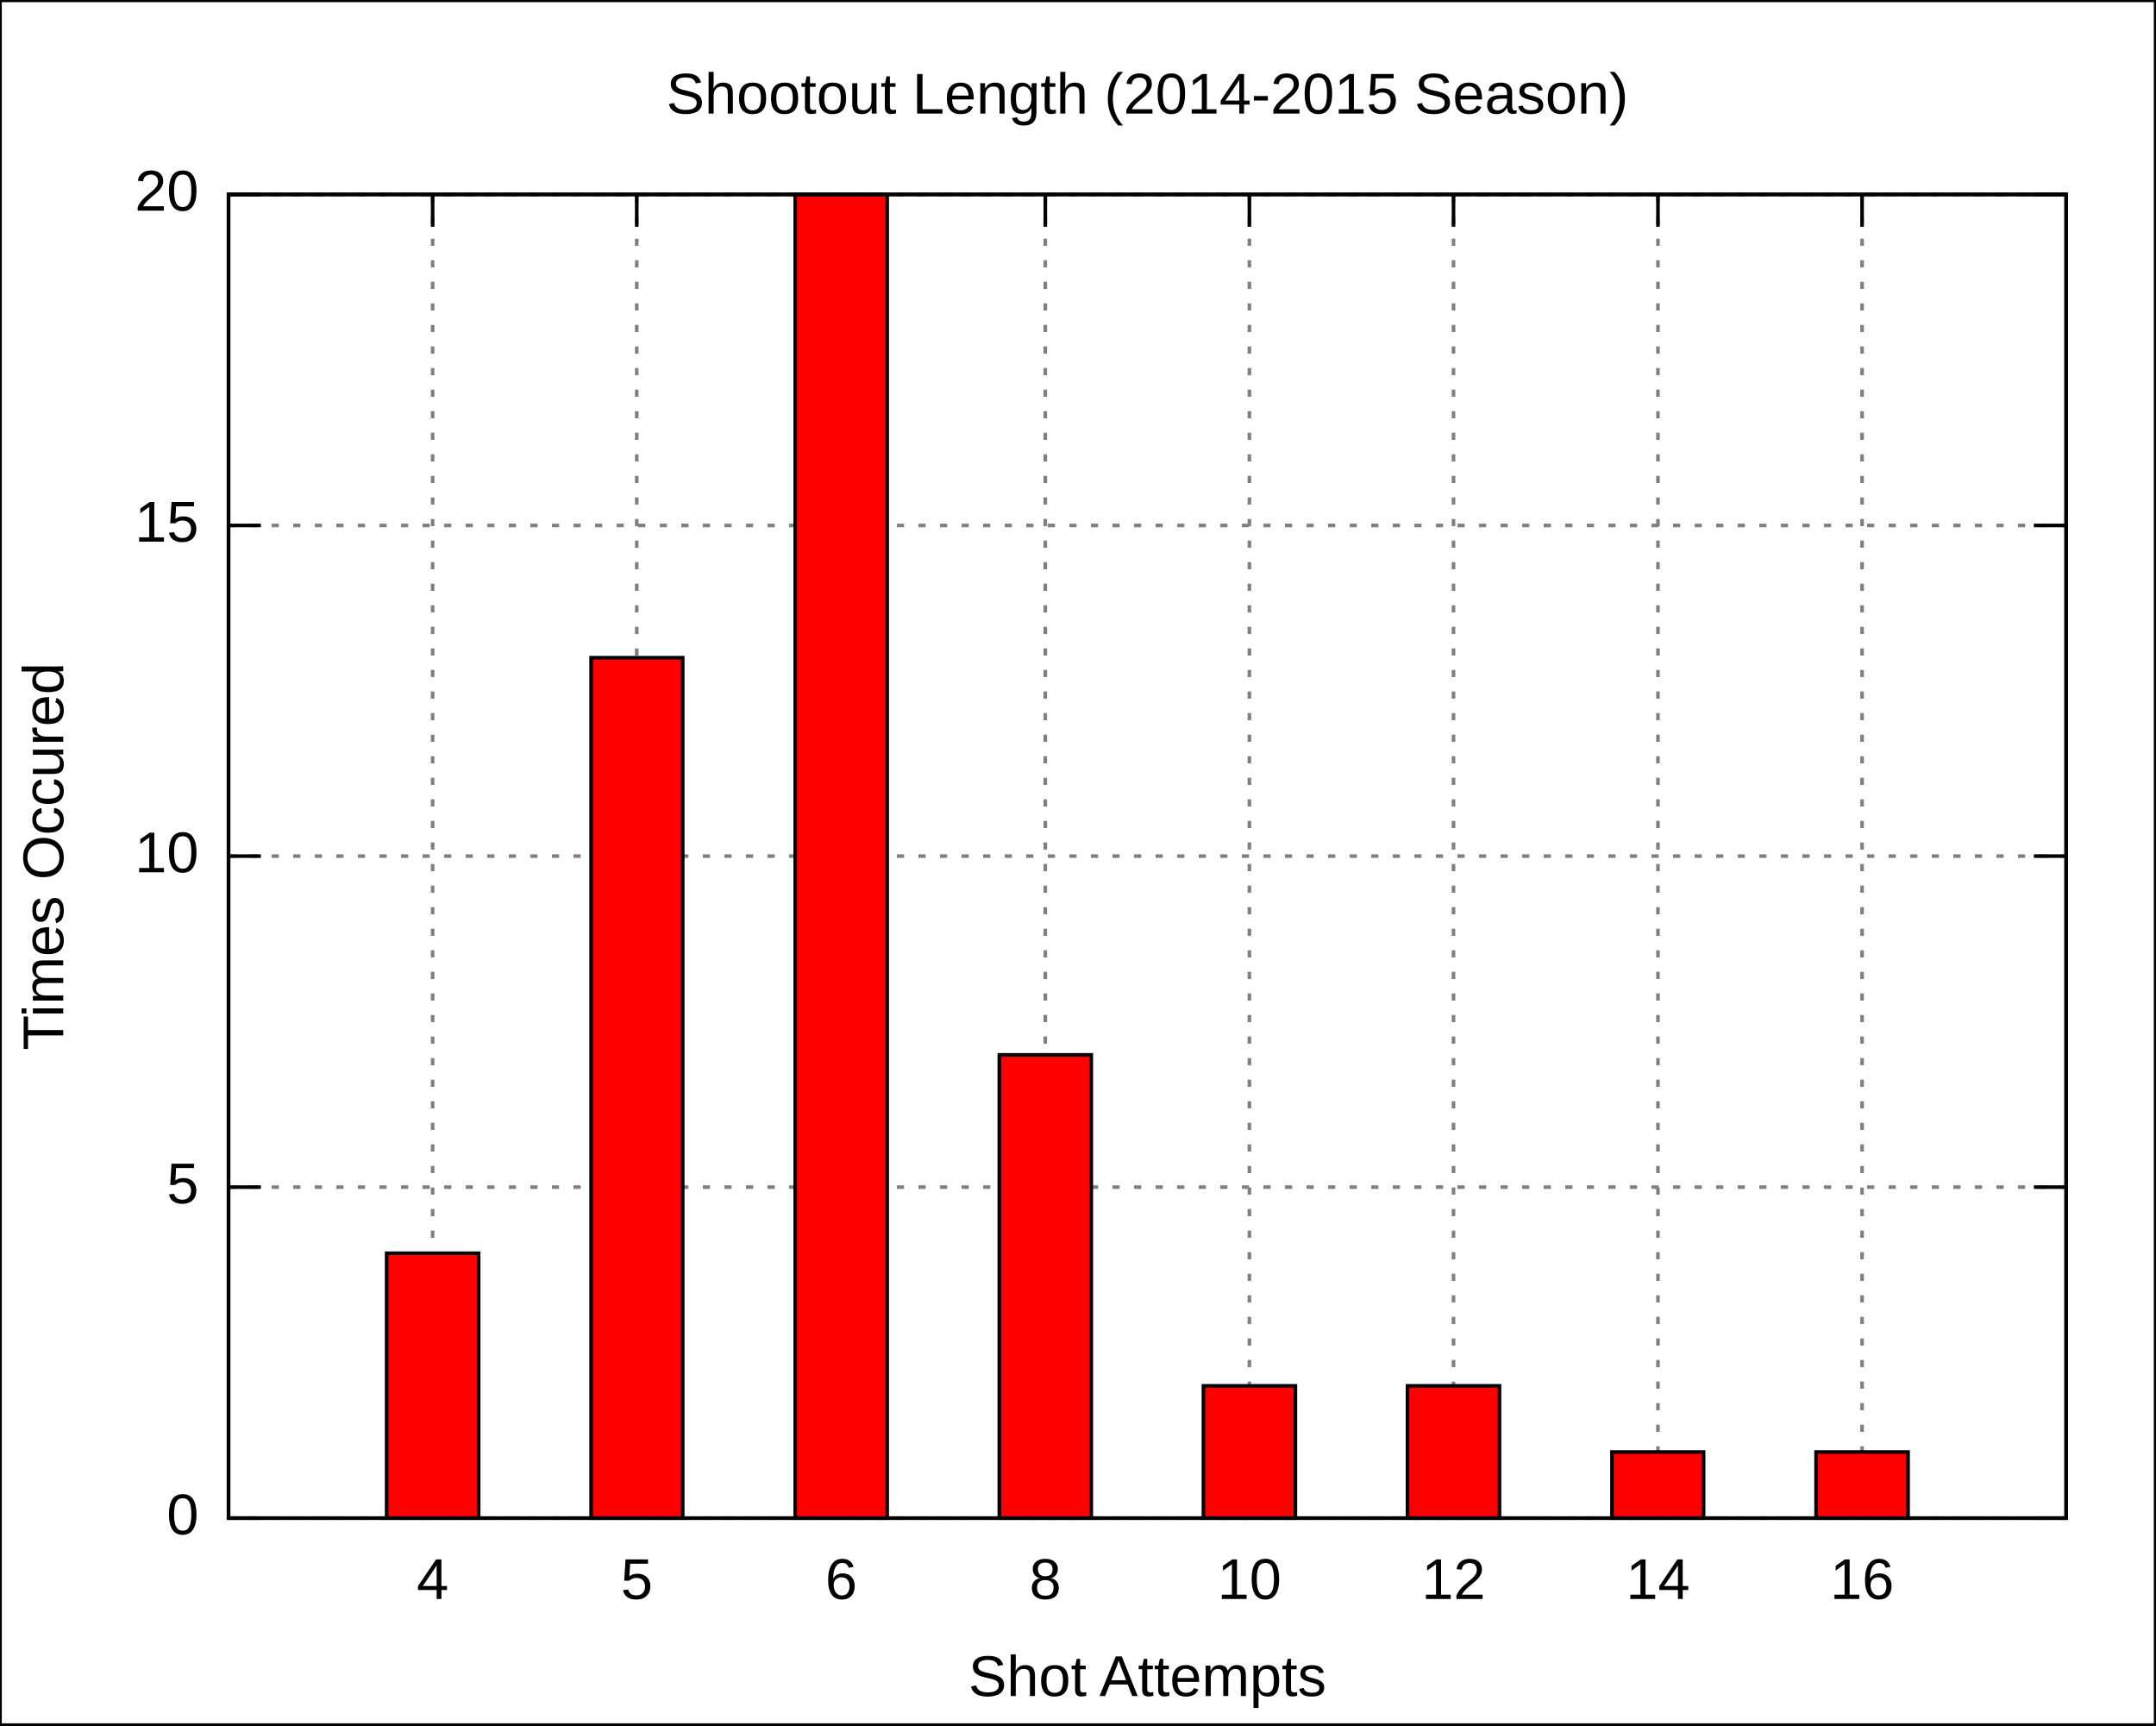
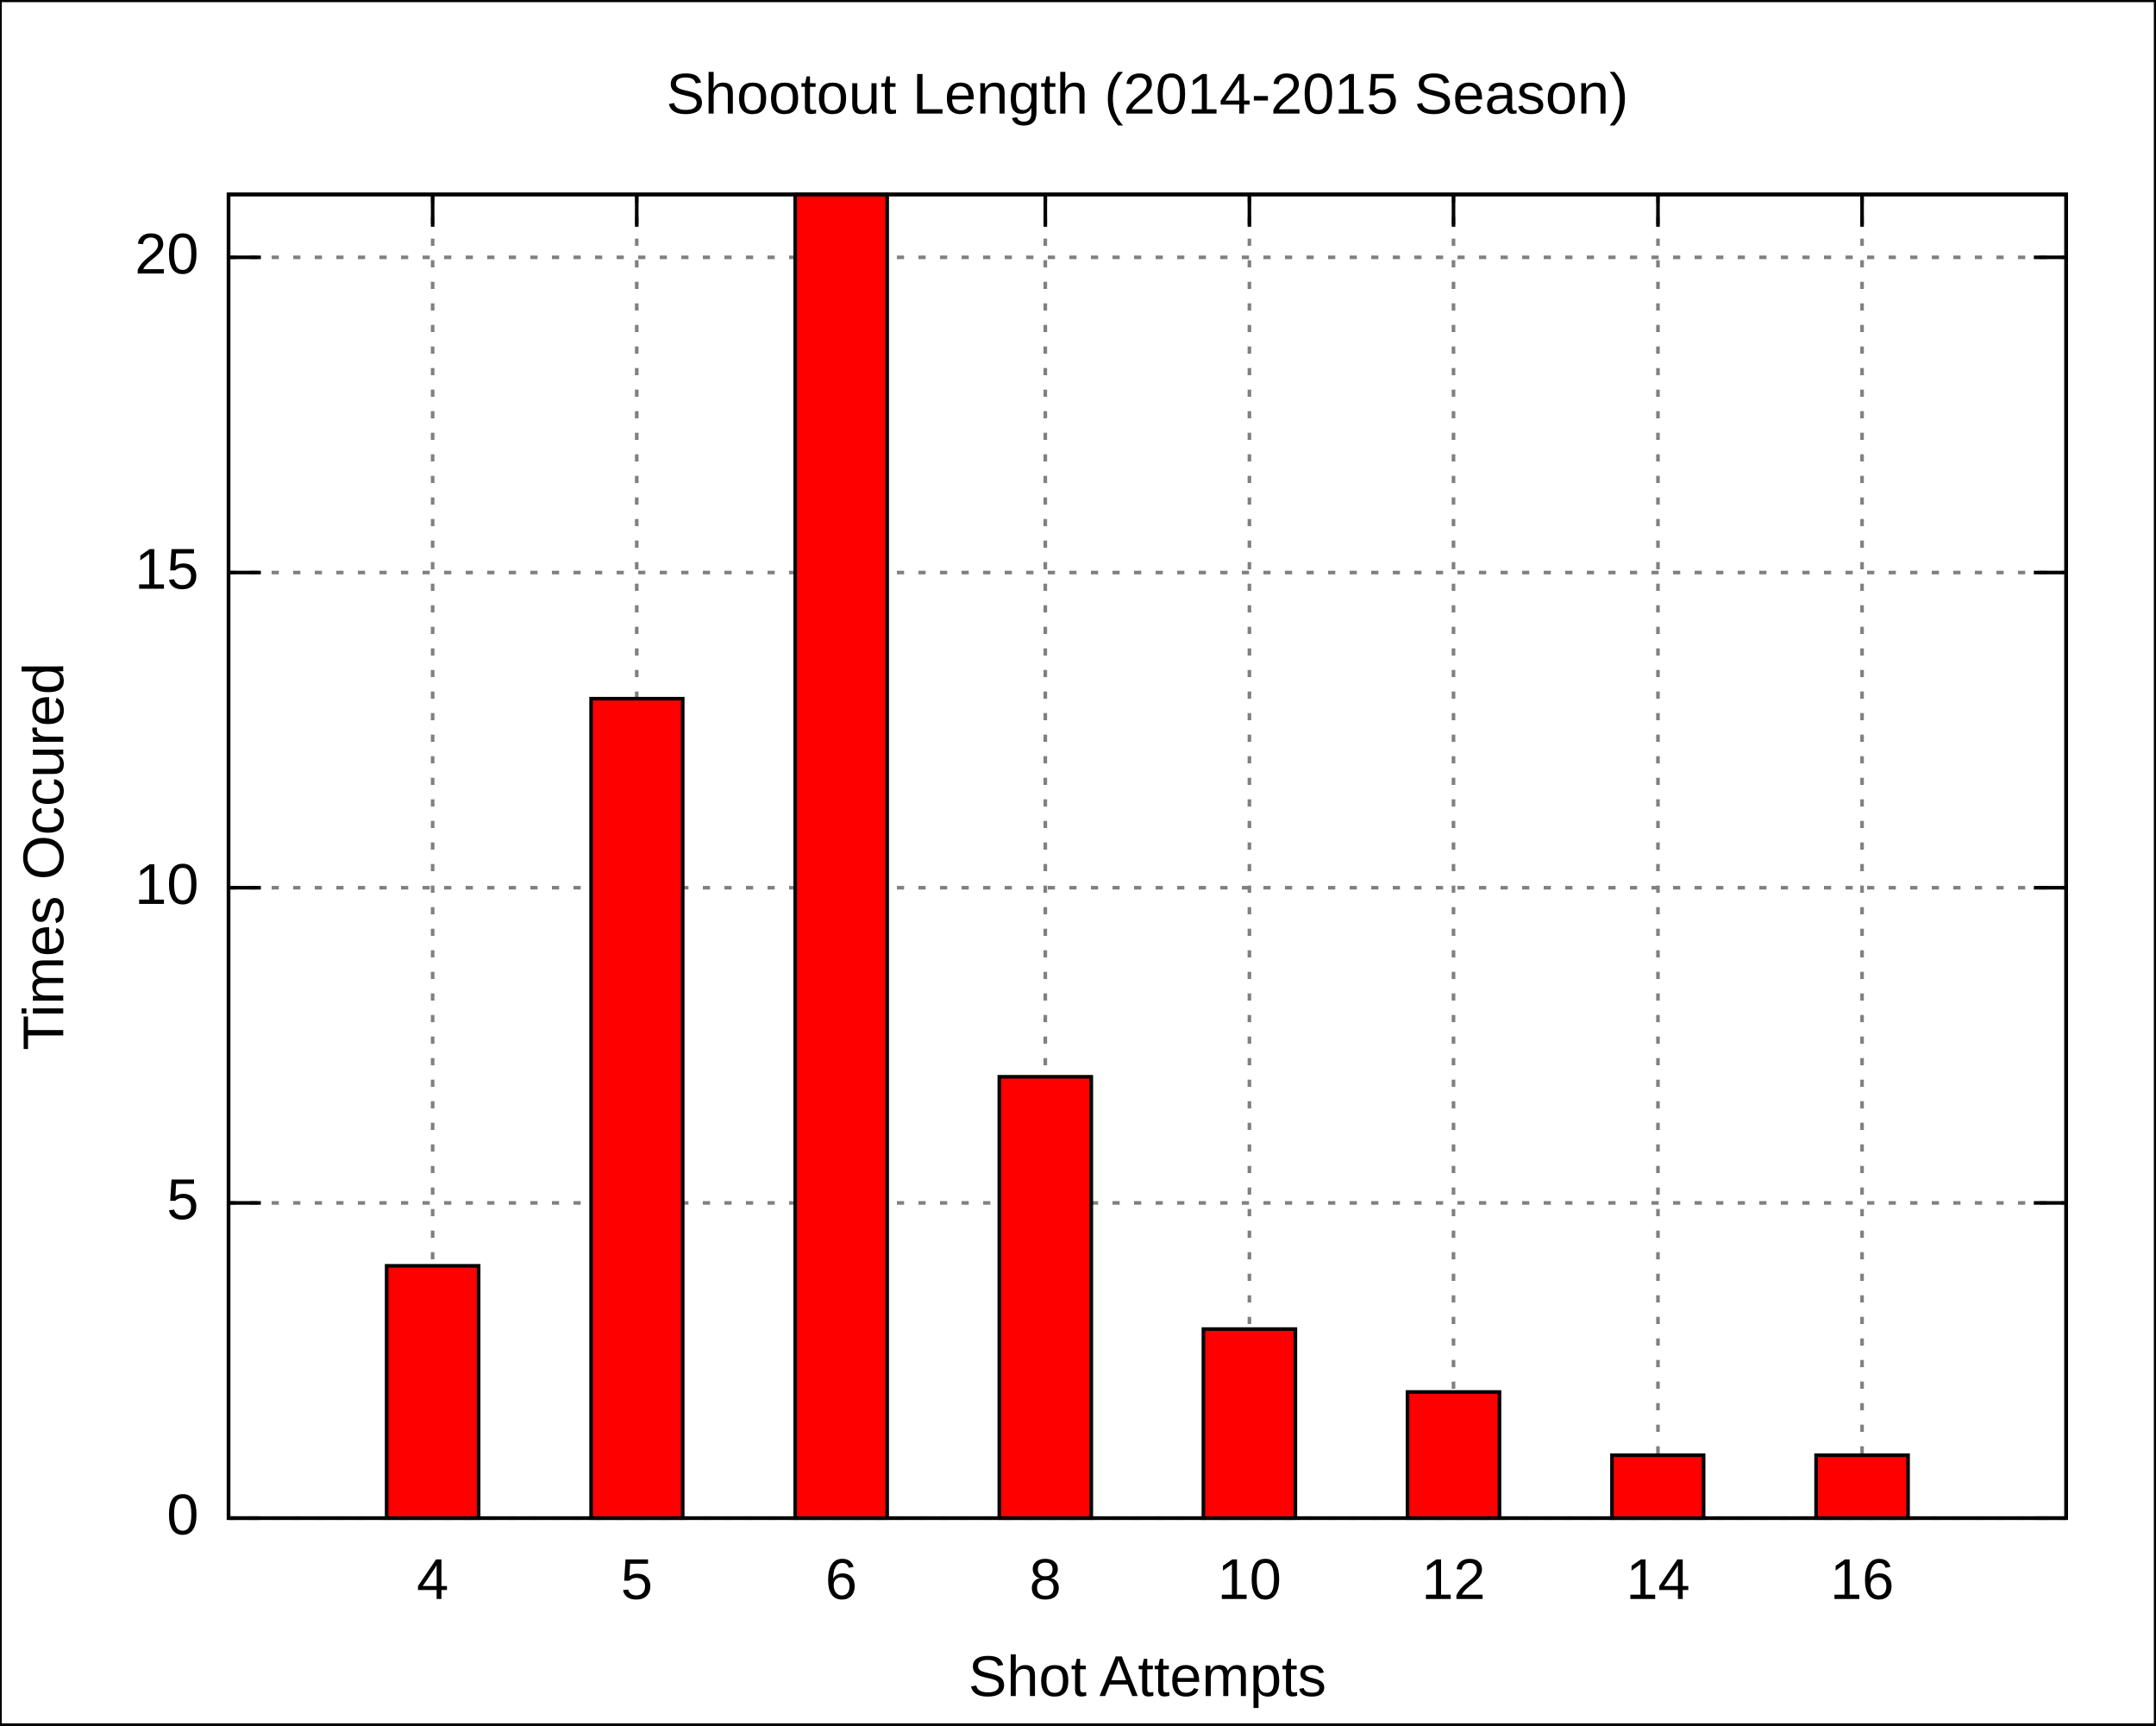
<svg xmlns="http://www.w3.org/2000/svg" xmlns:xlink="http://www.w3.org/1999/xlink" width="600" height="480" viewBox="0 0 600 480">
  <g id="gnuplot_canvas">
    <rect x="0" y="0" width="600" height="480" fill="none" />
    <defs>
      <circle id="gpDot" r="0.5" stroke-width="0.5" />
      <path id="gpPt0" stroke-width="0.222" stroke="currentColor" d="M-1,0 h2 M0,-1 v2" />
      <path id="gpPt1" stroke-width="0.222" stroke="currentColor" d="M-1,-1 L1,1 M1,-1 L-1,1" />
      <path id="gpPt2" stroke-width="0.222" stroke="currentColor" d="M-1,0 L1,0 M0,-1 L0,1 M-1,-1 L1,1 M-1,1 L1,-1" />
      <rect id="gpPt3" stroke-width="0.222" stroke="currentColor" x="-1" y="-1" width="2" height="2" />
      <rect id="gpPt4" stroke-width="0.222" stroke="currentColor" fill="currentColor" x="-1" y="-1" width="2" height="2" />
      <circle id="gpPt5" stroke-width="0.222" stroke="currentColor" cx="0" cy="0" r="1" />
      <use xlink:href="#gpPt5" id="gpPt6" fill="currentColor" stroke="none" />
      <path id="gpPt7" stroke-width="0.222" stroke="currentColor" d="M0,-1.33 L-1.33,0.67 L1.33,0.67 z" />
      <use xlink:href="#gpPt7" id="gpPt8" fill="currentColor" stroke="none" />
      <use xlink:href="#gpPt7" id="gpPt9" stroke="currentColor" transform="rotate(180)" />
      <use xlink:href="#gpPt9" id="gpPt10" fill="currentColor" stroke="none" />
      <use xlink:href="#gpPt3" id="gpPt11" stroke="currentColor" transform="rotate(45)" />
      <use xlink:href="#gpPt11" id="gpPt12" fill="currentColor" stroke="none" />
    </defs>
    <g style="fill:none; color:white; stroke:currentColor; stroke-width:1.00; stroke-linecap:butt; stroke-linejoin:miter">
</g>
    <g style="fill:none; color:black; stroke:currentColor; stroke-width:1.00; stroke-linecap:butt; stroke-linejoin:miter">
      <g style="stroke:none; shape-rendering:crispEdges">
        <polygon fill="rgb(255, 255, 255)" points="0.0,480.0 599.9,480.0 599.9,0.1 0.0,0.1 " />
      </g>
      <path stroke="black" d="M0.0,480.0 L0.0,0.1 L599.9,0.1 L599.9,480.0 L0.0,480.0  " />
    </g>
    <g style="fill:none; color:gray; stroke:currentColor; stroke-width:1.00; stroke-linecap:butt; stroke-linejoin:miter">
      <path stroke="gray" stroke-dasharray=" 2,4" class="gridline" d="M63.6,422.4 L575.0,422.4  " />
    </g>
    <g style="fill:none; color:black; stroke:currentColor; stroke-width:1.00; stroke-linecap:butt; stroke-linejoin:miter">
      <path stroke="black" d="M63.6,422.4 L72.6,422.4 M575.0,422.4 L566.0,422.4  " />
      <g transform="translate(55.3,426.9)" style="stroke:none; fill:black; font-family:Arial; font-size:12.00pt; text-anchor:end">
        <text> 0</text>
      </g>
    </g>
    <g style="fill:none; color:gray; stroke:currentColor; stroke-width:1.00; stroke-linecap:butt; stroke-linejoin:miter">
-       <path stroke="gray" stroke-dasharray=" 2,4" class="gridline" d="M63.6,330.3 L575.0,330.3  " />
+       <path stroke="gray" stroke-dasharray=" 2,4" class="gridline" d="M63.6,334.7 L575.0,334.7  " />
    </g>
    <g style="fill:none; color:black; stroke:currentColor; stroke-width:1.00; stroke-linecap:butt; stroke-linejoin:miter">
-       <path stroke="black" d="M63.6,330.3 L72.6,330.3 M575.0,330.3 L566.0,330.3  " />
-       <g transform="translate(55.3,334.8)" style="stroke:none; fill:black; font-family:Arial; font-size:12.00pt; text-anchor:end">
+       <path stroke="black" d="M63.6,334.7 L72.6,334.7 M575.0,334.7 L566.0,334.7  " />
+       <g transform="translate(55.3,339.2)" style="stroke:none; fill:black; font-family:Arial; font-size:12.00pt; text-anchor:end">
        <text> 5</text>
      </g>
    </g>
    <g style="fill:none; color:gray; stroke:currentColor; stroke-width:1.00; stroke-linecap:butt; stroke-linejoin:miter">
-       <path stroke="gray" stroke-dasharray=" 2,4" class="gridline" d="M63.6,238.2 L575.0,238.2  " />
+       <path stroke="gray" stroke-dasharray=" 2,4" class="gridline" d="M63.6,247.0 L575.0,247.0  " />
    </g>
    <g style="fill:none; color:black; stroke:currentColor; stroke-width:1.00; stroke-linecap:butt; stroke-linejoin:miter">
-       <path stroke="black" d="M63.6,238.2 L72.6,238.2 M575.0,238.2 L566.0,238.2  " />
-       <g transform="translate(55.3,242.7)" style="stroke:none; fill:black; font-family:Arial; font-size:12.00pt; text-anchor:end">
+       <path stroke="black" d="M63.6,247.0 L72.6,247.0 M575.0,247.0 L566.0,247.0  " />
+       <g transform="translate(55.3,251.5)" style="stroke:none; fill:black; font-family:Arial; font-size:12.00pt; text-anchor:end">
        <text> 10</text>
      </g>
    </g>
    <g style="fill:none; color:gray; stroke:currentColor; stroke-width:1.00; stroke-linecap:butt; stroke-linejoin:miter">
-       <path stroke="gray" stroke-dasharray=" 2,4" class="gridline" d="M63.6,146.2 L575.0,146.2  " />
+       <path stroke="gray" stroke-dasharray=" 2,4" class="gridline" d="M63.6,159.3 L575.0,159.3  " />
    </g>
    <g style="fill:none; color:black; stroke:currentColor; stroke-width:1.00; stroke-linecap:butt; stroke-linejoin:miter">
-       <path stroke="black" d="M63.6,146.2 L72.6,146.2 M575.0,146.2 L566.0,146.2  " />
-       <g transform="translate(55.3,150.7)" style="stroke:none; fill:black; font-family:Arial; font-size:12.00pt; text-anchor:end">
+       <path stroke="black" d="M63.6,159.3 L72.6,159.3 M575.0,159.3 L566.0,159.3  " />
+       <g transform="translate(55.3,163.8)" style="stroke:none; fill:black; font-family:Arial; font-size:12.00pt; text-anchor:end">
        <text> 15</text>
      </g>
    </g>
    <g style="fill:none; color:gray; stroke:currentColor; stroke-width:1.00; stroke-linecap:butt; stroke-linejoin:miter">
-       <path stroke="gray" stroke-dasharray=" 2,4" class="gridline" d="M63.6,54.1 L575.0,54.1  " />
+       <path stroke="gray" stroke-dasharray=" 2,4" class="gridline" d="M63.6,71.6 L575.0,71.6  " />
    </g>
    <g style="fill:none; color:black; stroke:currentColor; stroke-width:1.00; stroke-linecap:butt; stroke-linejoin:miter">
-       <path stroke="black" d="M63.6,54.1 L72.6,54.1 M575.0,54.1 L566.0,54.1  " />
-       <g transform="translate(55.3,58.6)" style="stroke:none; fill:black; font-family:Arial; font-size:12.00pt; text-anchor:end">
+       <path stroke="black" d="M63.6,71.6 L72.6,71.6 M575.0,71.6 L566.0,71.6  " />
+       <g transform="translate(55.3,76.1)" style="stroke:none; fill:black; font-family:Arial; font-size:12.00pt; text-anchor:end">
        <text> 20</text>
      </g>
    </g>
    <g style="fill:none; color:gray; stroke:currentColor; stroke-width:1.00; stroke-linecap:butt; stroke-linejoin:miter">
      <path stroke="gray" stroke-dasharray=" 2,4" class="gridline" d="M120.4,422.4 L120.4,54.1  " />
    </g>
    <g style="fill:none; color:black; stroke:currentColor; stroke-width:1.00; stroke-linecap:butt; stroke-linejoin:miter">
      <path stroke="black" d="M120.4,422.4 L120.4,413.4 M120.4,54.1 L120.4,63.1  " />
      <g transform="translate(120.4,444.9)" style="stroke:none; fill:black; font-family:Arial; font-size:12.00pt; text-anchor:middle">
        <text>4</text>
      </g>
    </g>
    <g style="fill:none; color:gray; stroke:currentColor; stroke-width:1.00; stroke-linecap:butt; stroke-linejoin:miter">
      <path stroke="gray" stroke-dasharray=" 2,4" class="gridline" d="M177.2,422.4 L177.2,54.1  " />
    </g>
    <g style="fill:none; color:black; stroke:currentColor; stroke-width:1.00; stroke-linecap:butt; stroke-linejoin:miter">
      <path stroke="black" d="M177.2,422.4 L177.2,413.4 M177.2,54.1 L177.2,63.1  " />
      <g transform="translate(177.2,444.9)" style="stroke:none; fill:black; font-family:Arial; font-size:12.00pt; text-anchor:middle">
        <text>5</text>
      </g>
    </g>
    <g style="fill:none; color:gray; stroke:currentColor; stroke-width:1.00; stroke-linecap:butt; stroke-linejoin:miter">
      <path stroke="gray" stroke-dasharray=" 2,4" class="gridline" d="M234.1,422.4 L234.1,54.1  " />
    </g>
    <g style="fill:none; color:black; stroke:currentColor; stroke-width:1.00; stroke-linecap:butt; stroke-linejoin:miter">
      <path stroke="black" d="M234.1,422.4 L234.1,413.4 M234.1,54.1 L234.1,63.1  " />
      <g transform="translate(234.1,444.9)" style="stroke:none; fill:black; font-family:Arial; font-size:12.00pt; text-anchor:middle">
        <text>6</text>
      </g>
    </g>
    <g style="fill:none; color:gray; stroke:currentColor; stroke-width:1.00; stroke-linecap:butt; stroke-linejoin:miter">
      <path stroke="gray" stroke-dasharray=" 2,4" class="gridline" d="M290.9,422.4 L290.9,54.1  " />
    </g>
    <g style="fill:none; color:black; stroke:currentColor; stroke-width:1.00; stroke-linecap:butt; stroke-linejoin:miter">
      <path stroke="black" d="M290.9,422.4 L290.9,413.4 M290.9,54.1 L290.9,63.1  " />
      <g transform="translate(290.9,444.9)" style="stroke:none; fill:black; font-family:Arial; font-size:12.00pt; text-anchor:middle">
        <text>8</text>
      </g>
    </g>
    <g style="fill:none; color:gray; stroke:currentColor; stroke-width:1.00; stroke-linecap:butt; stroke-linejoin:miter">
      <path stroke="gray" stroke-dasharray=" 2,4" class="gridline" d="M347.7,422.4 L347.7,54.1  " />
    </g>
    <g style="fill:none; color:black; stroke:currentColor; stroke-width:1.00; stroke-linecap:butt; stroke-linejoin:miter">
      <path stroke="black" d="M347.7,422.4 L347.7,413.4 M347.7,54.1 L347.7,63.1  " />
      <g transform="translate(347.7,444.9)" style="stroke:none; fill:black; font-family:Arial; font-size:12.00pt; text-anchor:middle">
        <text>10</text>
      </g>
    </g>
    <g style="fill:none; color:gray; stroke:currentColor; stroke-width:1.00; stroke-linecap:butt; stroke-linejoin:miter">
      <path stroke="gray" stroke-dasharray=" 2,4" class="gridline" d="M404.5,422.4 L404.5,54.1  " />
    </g>
    <g style="fill:none; color:black; stroke:currentColor; stroke-width:1.00; stroke-linecap:butt; stroke-linejoin:miter">
      <path stroke="black" d="M404.5,422.4 L404.5,413.4 M404.5,54.1 L404.5,63.1  " />
      <g transform="translate(404.5,444.9)" style="stroke:none; fill:black; font-family:Arial; font-size:12.00pt; text-anchor:middle">
        <text>12</text>
      </g>
    </g>
    <g style="fill:none; color:gray; stroke:currentColor; stroke-width:1.00; stroke-linecap:butt; stroke-linejoin:miter">
      <path stroke="gray" stroke-dasharray=" 2,4" class="gridline" d="M461.4,422.4 L461.4,54.1  " />
    </g>
    <g style="fill:none; color:black; stroke:currentColor; stroke-width:1.00; stroke-linecap:butt; stroke-linejoin:miter">
      <path stroke="black" d="M461.4,422.4 L461.4,413.4 M461.4,54.1 L461.4,63.1  " />
      <g transform="translate(461.4,444.9)" style="stroke:none; fill:black; font-family:Arial; font-size:12.00pt; text-anchor:middle">
        <text>14</text>
      </g>
    </g>
    <g style="fill:none; color:gray; stroke:currentColor; stroke-width:1.00; stroke-linecap:butt; stroke-linejoin:miter">
      <path stroke="gray" stroke-dasharray=" 2,4" class="gridline" d="M518.2,422.4 L518.2,54.1  " />
    </g>
    <g style="fill:none; color:black; stroke:currentColor; stroke-width:1.00; stroke-linecap:butt; stroke-linejoin:miter">
      <path stroke="black" d="M518.2,422.4 L518.2,413.4 M518.2,54.1 L518.2,63.1  " />
      <g transform="translate(518.2,444.9)" style="stroke:none; fill:black; font-family:Arial; font-size:12.00pt; text-anchor:middle">
        <text>16</text>
      </g>
      <path stroke="black" d="M63.6,54.1 L63.6,422.4 L575.0,422.4 L575.0,54.1 L63.6,54.1 Z  " />
      <g transform="translate(17.6,238.3) rotate(270)" style="stroke:none; fill:black; font-family:Arial; font-size:12.00pt; text-anchor:middle">
        <text>Times Occured</text>
      </g>
      <g transform="translate(319.3,471.9)" style="stroke:none; fill:black; font-family:Arial; font-size:12.00pt; text-anchor:middle">
        <text>Shot Attempts</text>
      </g>
      <g transform="translate(319.3,31.6)" style="stroke:none; fill:black; font-family:Arial; font-size:12.00pt; text-anchor:middle">
        <text>Shootout Length (2014-2015 Season)</text>
      </g>
    </g>
    <g id="gnuplot_plot_1">
      <g style="fill:none; color:red; stroke:currentColor; stroke-width:1.00; stroke-linecap:butt; stroke-linejoin:miter">
        <g style="stroke:none; shape-rendering:crispEdges">
-           <polygon fill="red" points="107.6,422.4 133.3,422.4 133.3,348.6 107.6,348.6 " />
+           <polygon fill="red" points="107.6,422.4 133.3,422.4 133.3,352.1 107.6,352.1 " />
        </g>
-         <path stroke="black" d="M107.6,422.4 L107.6,348.7 L133.2,348.7 L133.2,422.4 L107.6,422.4 Z  " />
+         <path stroke="black" d="M107.6,422.4 L107.6,352.2 L133.2,352.2 L133.2,422.4 L107.6,422.4 Z  " />
        <g style="stroke:none; shape-rendering:crispEdges">
-           <polygon fill="currentColor" points="164.5,422.4 190.1,422.4 190.1,182.9 164.5,182.9 " />
+           <polygon fill="currentColor" points="164.5,422.4 190.1,422.4 190.1,194.3 164.5,194.3 " />
        </g>
-         <path stroke="black" d="M164.5,422.4 L164.5,183.0 L190.0,183.0 L190.0,422.4 L164.5,422.4 Z  " />
+         <path stroke="black" d="M164.5,422.4 L164.5,194.4 L190.0,194.4 L190.0,422.4 L164.5,422.4 Z  " />
        <g style="stroke:none; shape-rendering:crispEdges">
          <polygon fill="currentColor" points="221.3,422.4 247.0,422.4 247.0,54.0 221.3,54.0 " />
        </g>
        <path stroke="black" d="M221.3,422.4 L221.3,54.1 L246.9,54.1 L246.9,422.4 L221.3,422.4 Z  " />
        <g style="stroke:none; shape-rendering:crispEdges">
-           <polygon fill="currentColor" points="278.1,422.4 303.8,422.4 303.8,293.4 278.1,293.4 " />
+           <polygon fill="currentColor" points="278.1,422.4 303.8,422.4 303.8,299.5 278.1,299.5 " />
        </g>
-         <path stroke="black" d="M278.1,422.4 L278.1,293.5 L303.7,293.5 L303.7,422.4 L278.1,422.4 Z  " />
+         <path stroke="black" d="M278.1,422.4 L278.1,299.6 L303.7,299.6 L303.7,422.4 L278.1,422.4 Z  " />
        <g style="stroke:none; shape-rendering:crispEdges">
-           <polygon fill="currentColor" points="334.9,422.4 360.6,422.4 360.6,385.5 334.9,385.5 " />
+           <polygon fill="currentColor" points="334.9,422.4 360.6,422.4 360.6,369.7 334.9,369.7 " />
        </g>
-         <path stroke="black" d="M334.9,422.4 L334.9,385.6 L360.5,385.6 L360.5,422.4 L334.9,422.4 Z  " />
+         <path stroke="black" d="M334.9,422.4 L334.9,369.8 L360.5,369.8 L360.5,422.4 L334.9,422.4 Z  " />
        <g style="stroke:none; shape-rendering:crispEdges">
-           <polygon fill="currentColor" points="391.7,422.4 417.4,422.4 417.4,385.5 391.7,385.5 " />
+           <polygon fill="currentColor" points="391.7,422.4 417.4,422.4 417.4,387.2 391.7,387.2 " />
        </g>
-         <path stroke="black" d="M391.7,422.4 L391.7,385.6 L417.3,385.6 L417.3,422.4 L391.7,422.4 Z  " />
+         <path stroke="black" d="M391.7,422.4 L391.7,387.3 L417.3,387.3 L417.3,422.4 L391.7,422.4 Z  " />
        <g style="stroke:none; shape-rendering:crispEdges">
-           <polygon fill="currentColor" points="448.6,422.4 474.2,422.4 474.2,403.9 448.6,403.9 " />
+           <polygon fill="currentColor" points="448.6,422.4 474.2,422.4 474.2,404.8 448.6,404.8 " />
        </g>
-         <path stroke="black" d="M448.6,422.4 L448.6,404.0 L474.1,404.0 L474.1,422.4 L448.6,422.4 Z  " />
+         <path stroke="black" d="M448.6,422.4 L448.6,404.9 L474.1,404.9 L474.1,422.4 L448.6,422.4 Z  " />
        <g style="stroke:none; shape-rendering:crispEdges">
-           <polygon fill="currentColor" points="505.4,422.4 531.1,422.4 531.1,403.9 505.4,403.9 " />
+           <polygon fill="currentColor" points="505.4,422.4 531.1,422.4 531.1,404.8 505.4,404.8 " />
        </g>
-         <path stroke="black" d="M505.4,422.4 L505.4,404.0 L531.0,404.0 L531.0,422.4 L505.4,422.4 Z  " />
+         <path stroke="black" d="M505.4,422.4 L505.4,404.9 L531.0,404.9 L531.0,422.4 L505.4,422.4 Z  " />
      </g>
    </g>
    <g style="fill:none; color:black; stroke:currentColor; stroke-width:1.00; stroke-linecap:butt; stroke-linejoin:miter">
      <path stroke="black" d="M63.6,54.1 L63.6,422.4 L575.0,422.4 L575.0,54.1 L63.6,54.1 Z  " />
    </g>
  </g>
</svg>
